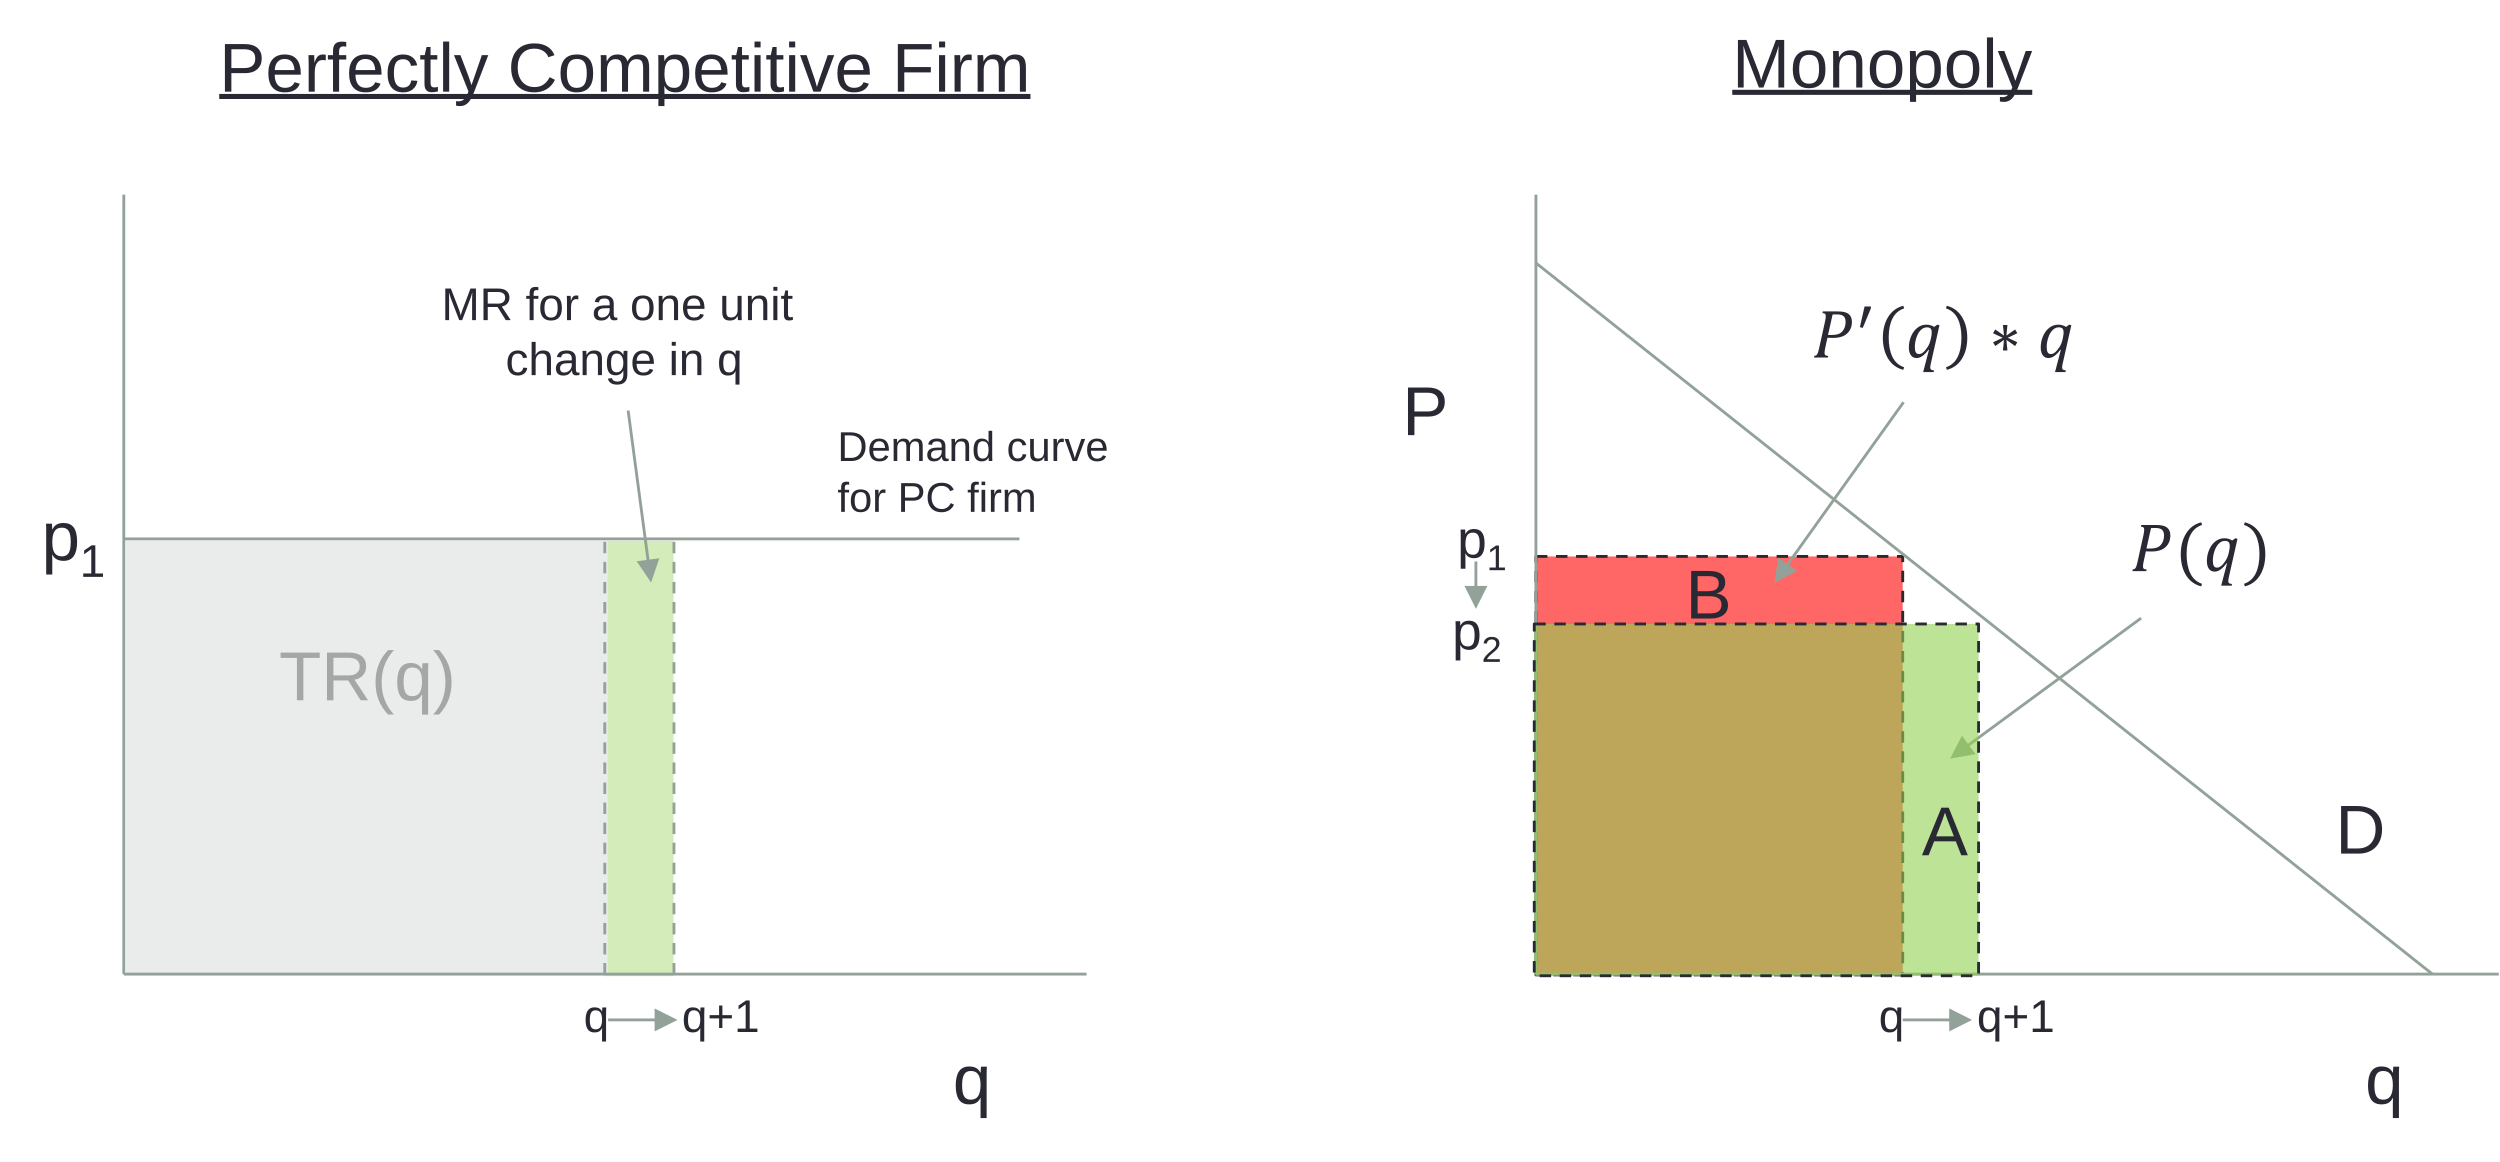
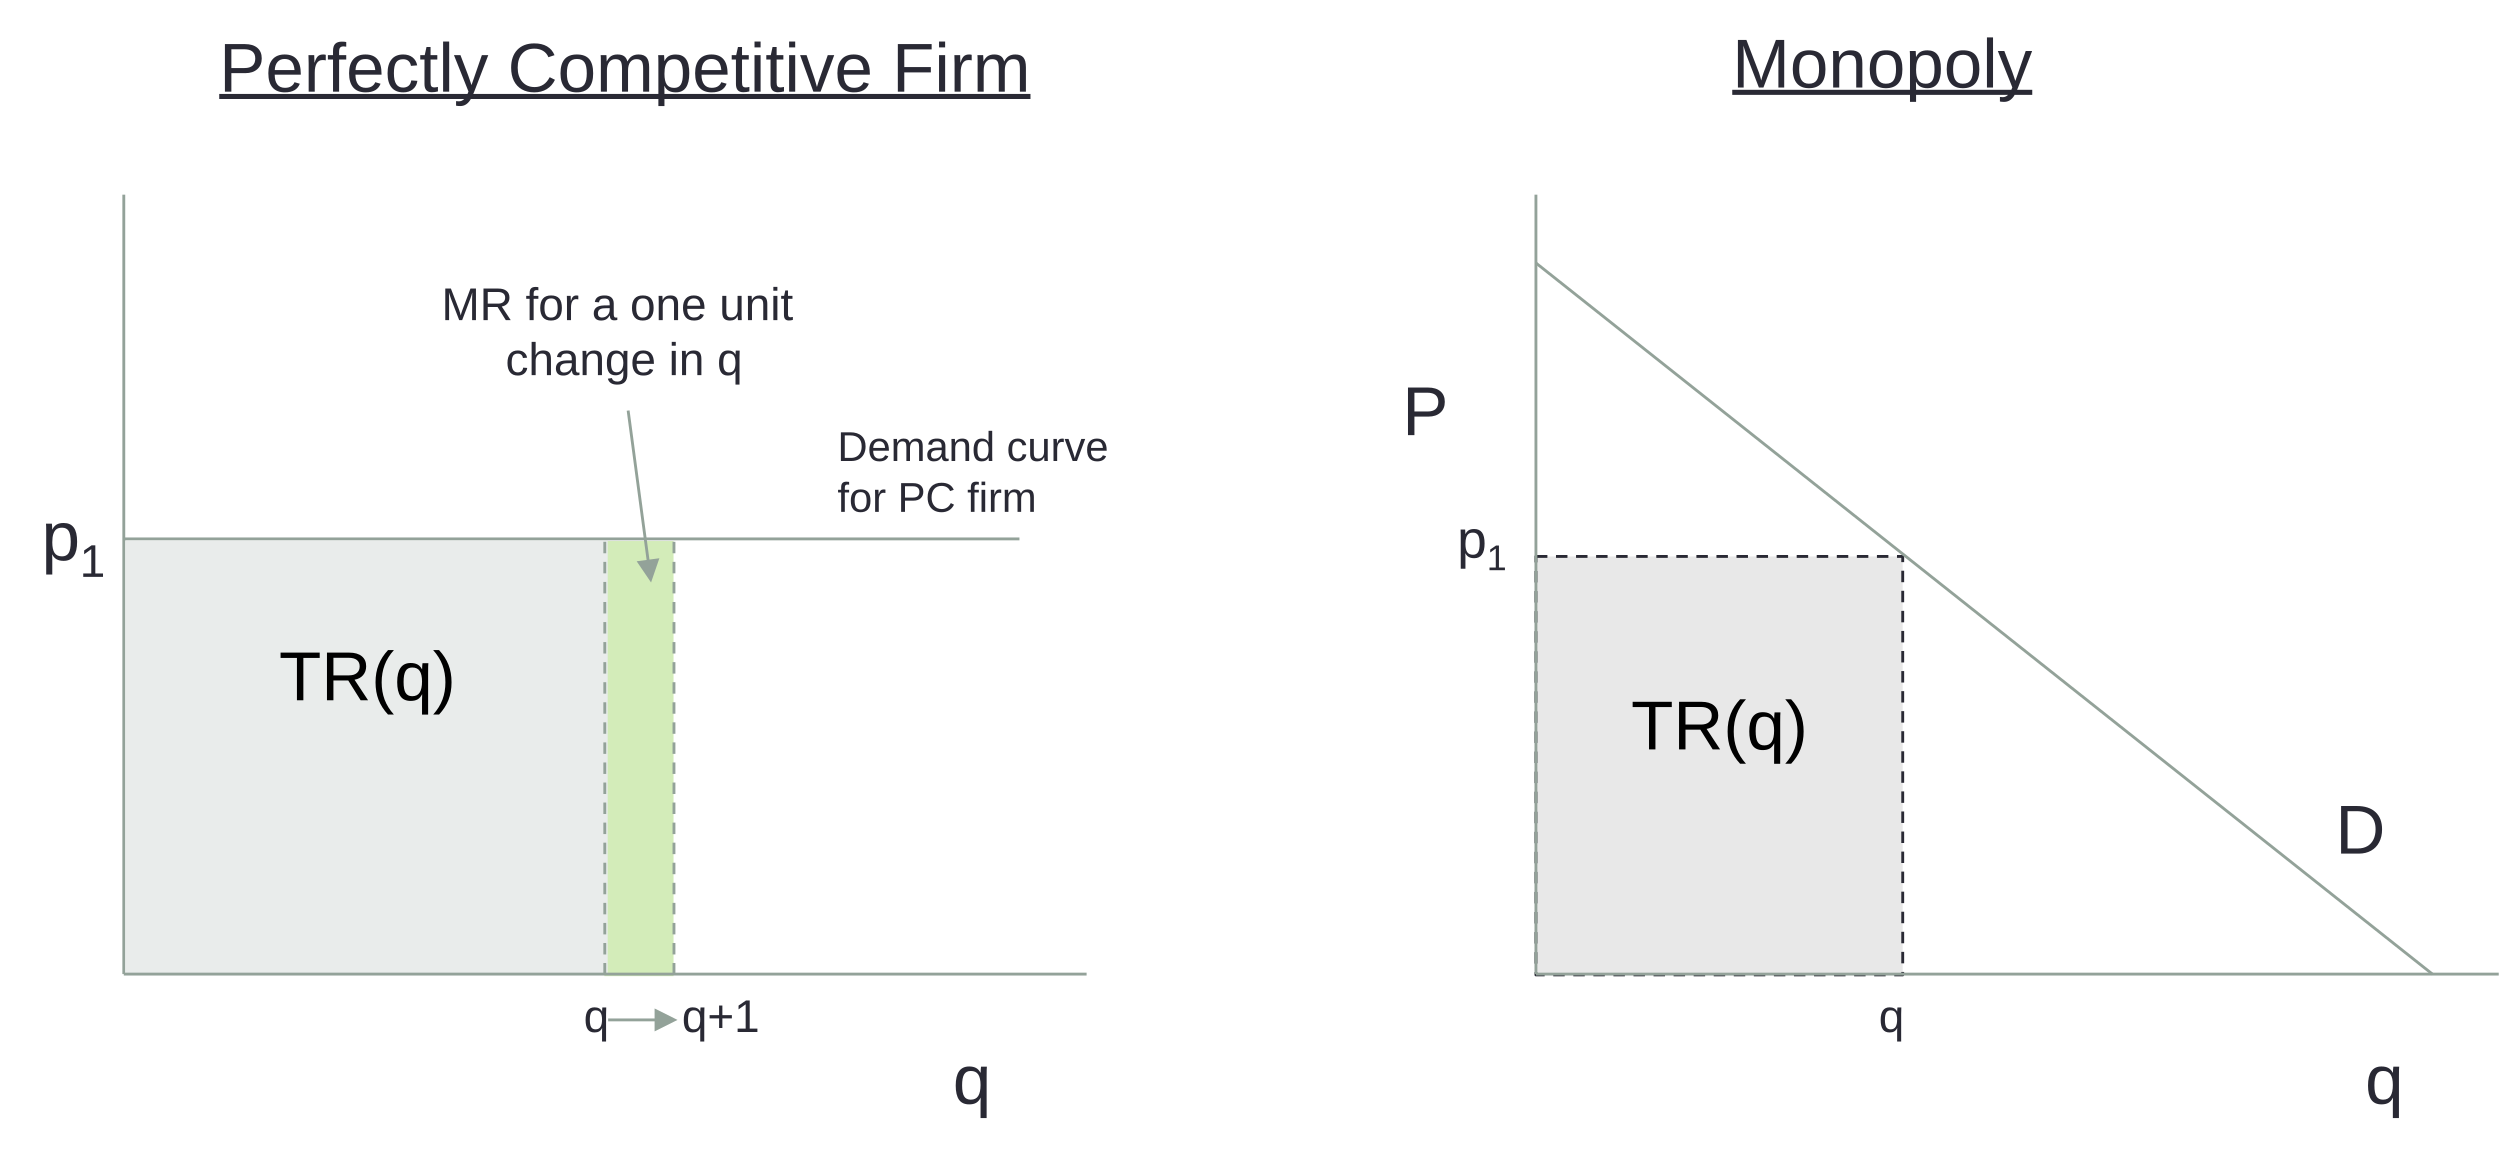
<svg xmlns="http://www.w3.org/2000/svg" width="2999" height="1393" xml:space="preserve" overflow="hidden">
  <g transform="translate(-100 -1087)">
-     <rect x="1942.5" y="1754.5" width="440" height="502" stroke="#292934" stroke-width="3.438" stroke-linejoin="round" stroke-miterlimit="10" stroke-dasharray="13.75 10.312" fill="#FF0000" fill-opacity="0.6" />
+     <rect x="1942.5" y="1754.5" width="440" height="502" stroke="#292934" stroke-width="3.438" stroke-linejoin="round" stroke-miterlimit="10" stroke-dasharray="13.75 10.312" fill="#D9D9D9" fill-opacity="0.6" />
+     <text font-family="Arial,Arial_MSFontService,sans-serif" font-weight="400" font-size="83" transform="matrix(1 0 0 1 2056.67 1986)">TR(q)</text>
    <rect x="825" y="1736" width="83" height="522" fill="#92D050" fill-opacity="0.4" />
    <rect x="251" y="1736" width="578" height="519" fill="#E9ECEB" />
-     <text fill="#A6A6A6" font-family="Arial,Arial_MSFontService,sans-serif" font-weight="400" font-size="83" transform="matrix(1 0 0 1 434.716 1927)">TR(q)</text>
+     <text font-family="Arial,Arial_MSFontService,sans-serif" font-weight="400" font-size="83" transform="matrix(1 0 0 1 434.716 1927)">TR(q)</text>
    <text fill="#292934" font-family="Arial,Arial_MSFontService,sans-serif" font-weight="400" font-size="83" text-decoration="underline" transform="matrix(1 0 0 1 363 1197)">Perfectly Competitive Firm</text>
    <text fill="#292934" font-family="Arial,Arial_MSFontService,sans-serif" font-weight="400" font-size="83" text-decoration="underline" transform="matrix(1 0 0 1 2178 1192)">Monopoly</text>
    <path d="M248.5 1320.5 248.5 2255.5" stroke="#93A299" stroke-width="3.438" stroke-linejoin="round" stroke-miterlimit="10" fill="none" fill-rule="evenodd" />
    <path d="M248.5 2255.5 1403.5 2255.5" stroke="#93A299" stroke-width="3.438" stroke-linejoin="round" stroke-miterlimit="10" fill="none" fill-rule="evenodd" />
    <text fill="#292934" font-family="Arial,Arial_MSFontService,sans-serif" font-weight="400" font-size="83" transform="matrix(1 0 0 1 1243 2411)">q</text>
    <path d="M1942.5 1320.5 1942.5 2255.5" stroke="#93A299" stroke-width="3.438" stroke-linejoin="round" stroke-miterlimit="10" fill="none" fill-rule="evenodd" />
    <path d="M1942.5 2255.5 3097.5 2255.5" stroke="#93A299" stroke-width="3.438" stroke-linejoin="round" stroke-miterlimit="10" fill="none" fill-rule="evenodd" />
    <text fill="#292934" font-family="Arial,Arial_MSFontService,sans-serif" font-weight="400" font-size="83" transform="matrix(1 0 0 1 1782.2 1609)">P</text>
    <text fill="#292934" font-family="Arial,Arial_MSFontService,sans-serif" font-weight="400" font-size="83" transform="matrix(1 0 0 1 2937.2 2411)">q</text>
    <path d="M247.5 1733.5 1322.93 1733.5" stroke="#93A299" stroke-width="3.438" stroke-linejoin="round" stroke-miterlimit="10" fill="none" fill-rule="evenodd" />
    <path d="M0 0 0 522.5" stroke="#93A299" stroke-width="3.438" stroke-linejoin="round" stroke-miterlimit="10" stroke-dasharray="13.75 10.312" fill="none" fill-rule="evenodd" transform="matrix(1 0 0 -1 825.5 2256)" />
    <path d="M0 0 0 522.5" stroke="#93A299" stroke-width="3.438" stroke-linejoin="round" stroke-miterlimit="10" stroke-dasharray="13.75 10.312" fill="none" fill-rule="evenodd" transform="matrix(1 0 0 -1 908.5 2256)" />
    <path d="M855.204 1579.27 879.675 1762.81 876.268 1763.26 851.796 1579.73ZM890.995 1756.67 881 1785.75 863.736 1760.31Z" fill="#93A299" />
    <text fill="#292934" font-family="Arial,Arial_MSFontService,sans-serif" font-weight="400" font-size="55" transform="matrix(1 0 0 1 629.652 1471)">MR for a one unit </text>
    <text fill="#292934" font-family="Arial,Arial_MSFontService,sans-serif" font-weight="400" font-size="55" transform="matrix(1 0 0 1 706.422 1537)">change in q</text>
    <text fill="#292934" font-family="Arial,Arial_MSFontService,sans-serif" font-weight="400" font-size="55" transform="matrix(1 0 0 1 800.164 2325)">q</text>
    <text fill="#292934" font-family="Arial,Arial_MSFontService,sans-serif" font-weight="400" font-size="55" transform="matrix(1 0 0 1 917.959 2325)">q+1</text>
    <path d="M829.5 2308.78 889.838 2308.78 889.838 2312.22 829.5 2312.22ZM885.254 2296.75 912.754 2310.5 885.254 2324.25Z" fill="#93A299" />
    <path d="M1942.5 1402.5 3017.93 2255.56" stroke="#93A299" stroke-width="3.438" stroke-linejoin="round" stroke-miterlimit="10" fill="none" fill-rule="evenodd" />
    <text fill="#292934" font-family="Arial,Arial_MSFontService,sans-serif" font-weight="400" font-size="55" transform="matrix(1 0 0 1 2353.75 2325)">q</text>
-     <text fill="#292934" font-family="Arial,Arial_MSFontService,sans-serif" font-weight="400" font-size="55" transform="matrix(1 0 0 1 2471.55 2325)">q+1</text>
-     <path d="M2382.5 2308.78 2442.84 2308.78 2442.84 2312.22 2382.5 2312.22ZM2438.25 2296.75 2465.75 2310.5 2438.25 2324.25Z" fill="#93A299" />
-     <path d="M1.398-0.999 143.043 197.196 140.246 199.194-1.398 0.999ZM150.166 186.471 154.969 216.84 127.793 202.461Z" fill="#93A299" transform="matrix(-1 0 0 1 2383.47 1569.5)" />
-     <path d="M1.019-1.384 211.513 153.47 209.476 156.239-1.019 1.384ZM214.95 141.063 228.954 168.435 198.654 163.214Z" fill="#93A299" transform="matrix(-1 0 0 1 2668.45 1828.5)" />
-     <path d="M2303.65 1464.16C2301.98 1464.16 2300.22 1464.2 2298.39 1464.28L2292.87 1488.84 2297.09 1488.84C2300.36 1488.84 2303 1488.5 2305.01 1487.83 2307.03 1487.15 2308.67 1486.1 2309.96 1484.68 2311.24 1483.27 2312.23 1481.58 2312.94 1479.64 2313.64 1477.69 2313.99 1475.56 2313.99 1473.24 2313.99 1470.1 2313.19 1467.81 2311.6 1466.35 2310 1464.89 2307.36 1464.16 2303.65 1464.16ZM2286.67 1460.59 2304.55 1460.59C2307.76 1460.59 2310.4 1460.84 2312.47 1461.34 2314.54 1461.84 2316.24 1462.61 2317.58 1463.65 2318.91 1464.69 2319.91 1466.01 2320.57 1467.6 2321.24 1469.2 2321.57 1471.05 2321.57 1473.15 2321.57 1477.21 2320.61 1480.72 2318.69 1483.69 2316.77 1486.66 2314.17 1488.85 2310.89 1490.26 2307.61 1491.66 2303.67 1492.36 2299.08 1492.36 2296.32 1492.36 2294.02 1492.31 2292.19 1492.2L2289.59 1504.12C2289.35 1505.23 2289.18 1506.08 2289.09 1506.67 2288.99 1507.27 2288.91 1507.91 2288.84 1508.6 2288.77 1509.29 2288.74 1509.9 2288.74 1510.44 2288.74 1511.28 2288.88 1511.93 2289.15 1512.41 2289.42 1512.88 2289.82 1513.22 2290.36 1513.44 2290.9 1513.66 2291.83 1513.82 2293.16 1513.93L2292.71 1515.91 2276.06 1515.91 2276.5 1513.93C2277.53 1513.76 2278.3 1513.5 2278.81 1513.14 2279.32 1512.77 2279.76 1512.26 2280.11 1511.62 2280.46 1510.97 2280.78 1510.18 2281.08 1509.24 2281.38 1508.31 2281.82 1506.51 2282.42 1503.83L2289.31 1472.63C2289.9 1469.93 2290.2 1467.79 2290.2 1466.22 2290.2 1464.9 2289.89 1463.98 2289.27 1463.47 2288.65 1462.96 2287.63 1462.66 2286.23 1462.58Z" fill="#292934" fill-rule="evenodd" />
-     <text fill="#000000" fill-opacity="0" font-family="Arial,Arial_MSFontService,sans-serif" font-size="55.32" x="2276.06" y="1509">𝑃</text>
-     <path d="M2336.74 1454.65 2344.3 1454.65 2344.3 1456.94 2334.54 1480.4 2331.12 1479.38Z" fill="#292934" fill-rule="evenodd" />
-     <text fill="#000000" fill-opacity="0" font-family="Arial,Arial_MSFontService,sans-serif" font-size="25.752" x="2331.12" y="1477.19">′</text>
-     <path d="M2435.42 1453.8C2443.31 1455.88 2449.37 1460.37 2453.6 1467.27 2457.83 1474.18 2459.94 1482.5 2459.94 1492.26 2459.94 1502.04 2457.83 1510.37 2453.62 1517.24 2449.4 1524.12 2443.34 1528.6 2435.42 1530.68L2434.45 1527.56C2440.69 1525.48 2445.33 1521.37 2448.37 1515.24 2451.41 1509.1 2452.93 1501.31 2452.93 1491.85 2452.93 1482.72 2451.42 1475.13 2448.39 1469.1 2445.36 1463.06 2440.68 1459 2434.33 1456.92ZM2383.18 1453.8 2384.27 1456.92C2377.95 1459 2373.27 1463.06 2370.23 1469.1 2367.19 1475.13 2365.67 1482.72 2365.67 1491.85 2365.67 1501.31 2367.19 1509.1 2370.23 1515.24 2373.27 1521.37 2377.91 1525.48 2384.15 1527.56L2383.18 1530.68C2375.26 1528.6 2369.2 1524.12 2364.98 1517.24 2360.77 1510.37 2358.66 1502.04 2358.66 1492.26 2358.66 1482.5 2360.77 1474.18 2365 1467.27 2369.23 1460.37 2375.29 1455.88 2383.18 1453.8Z" fill="#292934" fill-rule="evenodd" />
-     <path d="M2411.5 1479.68C2408.74 1479.68 2406.27 1480.79 2404.08 1483.02 2401.89 1485.25 2400.17 1488.26 2398.92 1492.04 2397.66 1495.82 2397.03 1499.59 2397.03 1503.35 2397.03 1506.16 2397.42 1508.26 2398.19 1509.65 2398.96 1511.04 2400.25 1511.74 2402.06 1511.74 2402.89 1511.74 2403.74 1511.55 2404.61 1511.19 2405.47 1510.83 2406.37 1510.24 2407.3 1509.43 2408.24 1508.62 2409.16 1507.63 2410.06 1506.47 2410.97 1505.31 2411.8 1504.14 2412.55 1502.96 2413.31 1501.79 2414.01 1500.4 2414.66 1498.79 2415.31 1497.18 2415.86 1495.24 2416.32 1492.97L2416.69 1491.23C2417.09 1489.28 2417.29 1487.45 2417.29 1485.72 2417.29 1483.61 2416.85 1482.08 2415.96 1481.12 2415.07 1480.16 2413.58 1479.68 2411.5 1479.68ZM2410.77 1476.48C2412.44 1476.48 2414.04 1476.67 2415.55 1477.07 2417.06 1477.46 2418.63 1478.15 2420.25 1479.15L2423.98 1476.48 2426.58 1477.13 2416.2 1523.21C2415.74 1525.26 2415.51 1526.8 2415.51 1527.83 2415.51 1529.02 2415.82 1529.86 2416.42 1530.36 2417.03 1530.86 2418.23 1531.19 2420.01 1531.35L2419.65 1533.34 2407 1533.34 2413.97 1506.75 2413.4 1506.51C2411.08 1509.78 2408.71 1512.26 2406.29 1513.97 2403.87 1515.67 2401.52 1516.52 2399.22 1516.52 2396.25 1516.52 2393.94 1515.4 2392.31 1513.16 2390.67 1510.91 2389.86 1507.77 2389.86 1503.71 2389.86 1499.07 2390.77 1494.6 2392.59 1490.32 2394.42 1486.04 2396.92 1482.66 2400.11 1480.19 2403.3 1477.71 2406.85 1476.48 2410.77 1476.48Z" fill="#292934" fill-rule="evenodd" />
-     <text fill="#000000" fill-opacity="0" font-family="Arial,Arial_MSFontService,sans-serif" font-size="56.86" x="2389.86" y="1526.23">𝑞</text>
-     <path d="M2502.74 1476.88 2508.09 1476.88 2506.92 1489.57 2517.33 1482.23 2519.97 1486.77 2508.42 1492.16 2519.97 1497.59 2517.33 1502.09 2506.92 1494.76 2508.09 1507.44 2502.74 1507.44 2503.96 1494.76 2493.5 1502.09 2490.83 1497.59 2502.42 1492.16 2490.83 1486.77 2493.5 1482.23 2503.96 1489.57Z" fill="#292934" fill-rule="evenodd" />
-     <text fill="#000000" fill-opacity="0" font-family="Arial,Arial_MSFontService,sans-serif" font-size="30.558" x="2490.83" y="1503.62">∗</text>
-     <path d="M2569.69 1479.68C2566.94 1479.68 2564.46 1480.79 2562.28 1483.02 2560.09 1485.25 2558.37 1488.26 2557.11 1492.04 2555.85 1495.82 2555.22 1499.59 2555.22 1503.35 2555.22 1506.16 2555.61 1508.26 2556.38 1509.65 2557.15 1511.04 2558.44 1511.74 2560.25 1511.74 2561.09 1511.74 2561.94 1511.55 2562.8 1511.19 2563.67 1510.83 2564.57 1510.24 2565.5 1509.43 2566.43 1508.62 2567.35 1507.63 2568.25 1506.47 2569.16 1505.31 2569.99 1504.14 2570.75 1502.96 2571.5 1501.79 2572.21 1500.4 2572.85 1498.79 2573.5 1497.18 2574.06 1495.24 2574.52 1492.97L2574.88 1491.23C2575.29 1489.28 2575.49 1487.45 2575.49 1485.72 2575.49 1483.61 2575.04 1482.08 2574.15 1481.12 2573.26 1480.16 2571.77 1479.68 2569.69 1479.68ZM2568.96 1476.48C2570.64 1476.48 2572.23 1476.67 2573.75 1477.07 2575.26 1477.46 2576.83 1478.15 2578.45 1479.15L2582.18 1476.48 2584.77 1477.13 2574.39 1523.21C2573.93 1525.26 2573.7 1526.8 2573.7 1527.83 2573.7 1529.02 2574.01 1529.86 2574.62 1530.36 2575.22 1530.86 2576.42 1531.19 2578.2 1531.35L2577.84 1533.34 2565.19 1533.34 2572.16 1506.75 2571.6 1506.51C2569.27 1509.78 2566.9 1512.26 2564.48 1513.97 2562.07 1515.67 2559.71 1516.52 2557.41 1516.52 2554.44 1516.52 2552.14 1515.4 2550.5 1513.16 2548.87 1510.91 2548.05 1507.77 2548.05 1503.71 2548.05 1499.07 2548.96 1494.6 2550.79 1490.32 2552.61 1486.04 2555.12 1482.66 2558.3 1480.19 2561.49 1477.71 2565.05 1476.48 2568.96 1476.48Z" fill="#292934" fill-rule="evenodd" />
-     <text fill="#000000" fill-opacity="0" font-family="Arial,Arial_MSFontService,sans-serif" font-size="56.86" x="2548.05" y="1526.23">𝑞</text>
-     <path d="M2685.64 1720.36C2683.97 1720.36 2682.21 1720.4 2680.38 1720.48L2674.86 1745.04 2679.08 1745.04C2682.35 1745.04 2684.99 1744.7 2687 1744.03 2689.02 1743.35 2690.66 1742.3 2691.95 1740.89 2693.23 1739.47 2694.22 1737.79 2694.93 1735.84 2695.63 1733.89 2695.98 1731.76 2695.98 1729.44 2695.98 1726.3 2695.18 1724.01 2693.59 1722.55 2691.99 1721.09 2689.35 1720.36 2685.64 1720.36ZM2668.66 1716.79 2686.54 1716.79C2689.75 1716.79 2692.39 1717.04 2694.46 1717.54 2696.53 1718.04 2698.23 1718.81 2699.57 1719.85 2700.9 1720.89 2701.9 1722.21 2702.56 1723.8 2703.23 1725.4 2703.56 1727.25 2703.56 1729.36 2703.56 1733.41 2702.6 1736.92 2700.68 1739.89 2698.76 1742.86 2696.16 1745.05 2692.88 1746.46 2689.6 1747.86 2685.66 1748.57 2681.07 1748.57 2678.31 1748.57 2676.01 1748.51 2674.18 1748.4L2671.58 1760.32C2671.34 1761.43 2671.17 1762.28 2671.08 1762.87 2670.98 1763.47 2670.9 1764.11 2670.83 1764.8 2670.76 1765.49 2670.73 1766.1 2670.73 1766.64 2670.73 1767.48 2670.87 1768.13 2671.14 1768.61 2671.41 1769.08 2671.81 1769.42 2672.35 1769.64 2672.89 1769.86 2673.82 1770.02 2675.15 1770.13L2674.7 1772.11 2658.05 1772.11 2658.49 1770.13C2659.52 1769.96 2660.29 1769.7 2660.8 1769.34 2661.31 1768.97 2661.75 1768.46 2662.1 1767.82 2662.45 1767.17 2662.77 1766.38 2663.07 1765.45 2663.37 1764.51 2663.81 1762.71 2664.41 1760.03L2671.3 1728.83C2671.89 1726.13 2672.19 1723.99 2672.19 1722.43 2672.19 1721.1 2671.88 1720.18 2671.26 1719.67 2670.64 1719.16 2669.62 1718.86 2668.22 1718.78Z" fill="#292934" fill-rule="evenodd" />
-     <text fill="#000000" fill-opacity="0" font-family="Arial,Arial_MSFontService,sans-serif" font-size="55.32" x="2658.05" y="1765.2">𝑃</text>
-     <path d="M2740.56 1713.55 2741.65 1716.67C2735.33 1718.75 2730.65 1722.81 2727.61 1728.85 2724.57 1734.89 2723.05 1742.47 2723.05 1751.61 2723.05 1761.06 2724.57 1768.86 2727.61 1774.99 2730.65 1781.12 2735.29 1785.23 2741.53 1787.31L2740.56 1790.43C2732.64 1788.35 2726.57 1783.87 2722.36 1777 2718.14 1770.12 2716.04 1761.79 2716.04 1752.01 2716.04 1742.26 2718.15 1733.93 2722.38 1727.03 2726.61 1720.12 2732.67 1715.63 2740.56 1713.55Z" fill="#292934" fill-rule="evenodd" />
-     <text fill="#000000" fill-opacity="0" font-family="Arial,Arial_MSFontService,sans-serif" font-size="76.88" x="2716.04" y="1780.82">(</text>
-     <path d="M2769.01 1735.88C2766.26 1735.88 2763.79 1736.99 2761.6 1739.22 2759.41 1741.45 2757.69 1744.46 2756.43 1748.24 2755.17 1752.02 2754.55 1755.79 2754.55 1759.55 2754.55 1762.36 2754.93 1764.46 2755.7 1765.85 2756.47 1767.24 2757.76 1767.94 2759.57 1767.94 2760.41 1767.94 2761.26 1767.76 2762.12 1767.39 2762.99 1767.03 2763.89 1766.44 2764.82 1765.63 2765.75 1764.82 2766.67 1763.83 2767.58 1762.67 2768.48 1761.51 2769.31 1760.34 2770.07 1759.16 2770.82 1757.99 2771.53 1756.6 2772.18 1754.99 2772.82 1753.38 2773.38 1751.44 2773.84 1749.17L2774.2 1747.43C2774.61 1745.49 2774.81 1743.65 2774.81 1741.92 2774.81 1739.81 2774.36 1738.28 2773.47 1737.32 2772.58 1736.36 2771.09 1735.88 2769.01 1735.88ZM2768.28 1732.68C2769.96 1732.68 2771.55 1732.87 2773.07 1733.27 2774.58 1733.66 2776.15 1734.35 2777.77 1735.35L2781.5 1732.68 2784.09 1733.33 2773.72 1779.41C2773.26 1781.46 2773.03 1783 2773.03 1784.03 2773.03 1785.22 2773.33 1786.06 2773.94 1786.56 2774.55 1787.06 2775.74 1787.39 2777.52 1787.55L2777.16 1789.54 2764.52 1789.54 2771.49 1762.95 2770.92 1762.71C2768.6 1765.98 2766.22 1768.46 2763.81 1770.17 2761.39 1771.87 2759.03 1772.72 2756.73 1772.72 2753.76 1772.72 2751.46 1771.6 2749.82 1769.36 2748.19 1767.11 2747.37 1763.97 2747.37 1759.91 2747.37 1755.27 2748.28 1750.8 2750.11 1746.52 2751.93 1742.24 2754.44 1738.86 2757.63 1736.39 2760.81 1733.91 2764.37 1732.68 2768.28 1732.68Z" fill="#292934" fill-rule="evenodd" />
-     <text fill="#000000" fill-opacity="0" font-family="Arial,Arial_MSFontService,sans-serif" font-size="56.86" x="2747.37" y="1782.43">𝑞</text>
-     <path d="M2792.94 1713.55C2800.83 1715.63 2806.88 1720.12 2811.11 1727.03 2815.34 1733.93 2817.46 1742.26 2817.46 1752.01 2817.46 1761.79 2815.35 1770.12 2811.13 1777 2806.92 1783.87 2800.85 1788.35 2792.94 1790.43L2791.96 1787.31C2798.21 1785.23 2802.85 1781.12 2805.89 1774.99 2808.92 1768.86 2810.44 1761.06 2810.44 1751.61 2810.44 1742.47 2808.93 1734.89 2805.91 1728.85 2802.88 1722.81 2798.19 1718.75 2791.84 1716.67Z" fill="#292934" fill-rule="evenodd" />
-     <text fill="#000000" fill-opacity="0" font-family="Arial,Arial_MSFontService,sans-serif" font-size="76.88" x="2791.84" y="1780.82">)</text>
-     <rect x="1940.5" y="1835.5" width="533" height="422" stroke="#292934" stroke-width="3.438" stroke-linejoin="round" stroke-miterlimit="10" stroke-dasharray="13.75 10.312" fill="#92D050" fill-opacity="0.6" />
    <text fill="#292934" font-family="Arial,Arial_MSFontService,sans-serif" font-weight="400" font-size="50" transform="matrix(1 0 0 1 1104.63 1640)">Demand curve </text>
    <text fill="#292934" font-family="Arial,Arial_MSFontService,sans-serif" font-weight="400" font-size="50" transform="matrix(1 0 0 1 1104.63 1701)">for PC firm</text>
    <text fill="#292934" font-family="Arial,Arial_MSFontService,sans-serif" font-weight="400" font-size="83" transform="matrix(1 0 0 1 2901.56 2111)">D</text>
-     <text fill="#292934" font-family="Arial,Arial_MSFontService,sans-serif" font-weight="400" font-size="83" transform="matrix(1 0 0 1 2121.92 1829)">B</text>
-     <text fill="#292934" font-family="Arial,Arial_MSFontService,sans-serif" font-weight="400" font-size="83" transform="matrix(1 0 0 1 2405.43 2113)">A</text>
    <text fill="#292934" font-family="Arial,Arial_MSFontService,sans-serif" font-weight="400" font-size="83" transform="matrix(1 0 0 1 149.83 1759)">p</text>
    <text fill="#292934" font-family="Arial,Arial_MSFontService,sans-serif" font-weight="400" font-size="55" transform="matrix(1 0 0 1 195.663 1779)">1</text>
    <text fill="#292934" font-family="Arial,Arial_MSFontService,sans-serif" font-weight="400" font-size="64" transform="matrix(1 0 0 1 1848 1756)">p</text>
    <text fill="#292934" font-family="Arial,Arial_MSFontService,sans-serif" font-weight="400" font-size="43" transform="matrix(1 0 0 1 1883.52 1771)">1</text>
-     <text fill="#292934" font-family="Arial,Arial_MSFontService,sans-serif" font-weight="400" font-size="64" transform="matrix(1 0 0 1 1841.91 1866)">p</text>
-     <text fill="#292934" font-family="Arial,Arial_MSFontService,sans-serif" font-weight="400" font-size="43" transform="matrix(1 0 0 1 1877.43 1881)">2</text>
-     <path d="M1872.22 1760.5 1872.22 1794.47 1868.78 1794.47 1868.78 1760.5ZM1884.25 1789.89 1870.5 1817.39 1856.75 1789.89Z" fill="#93A299" />
  </g>
</svg>
